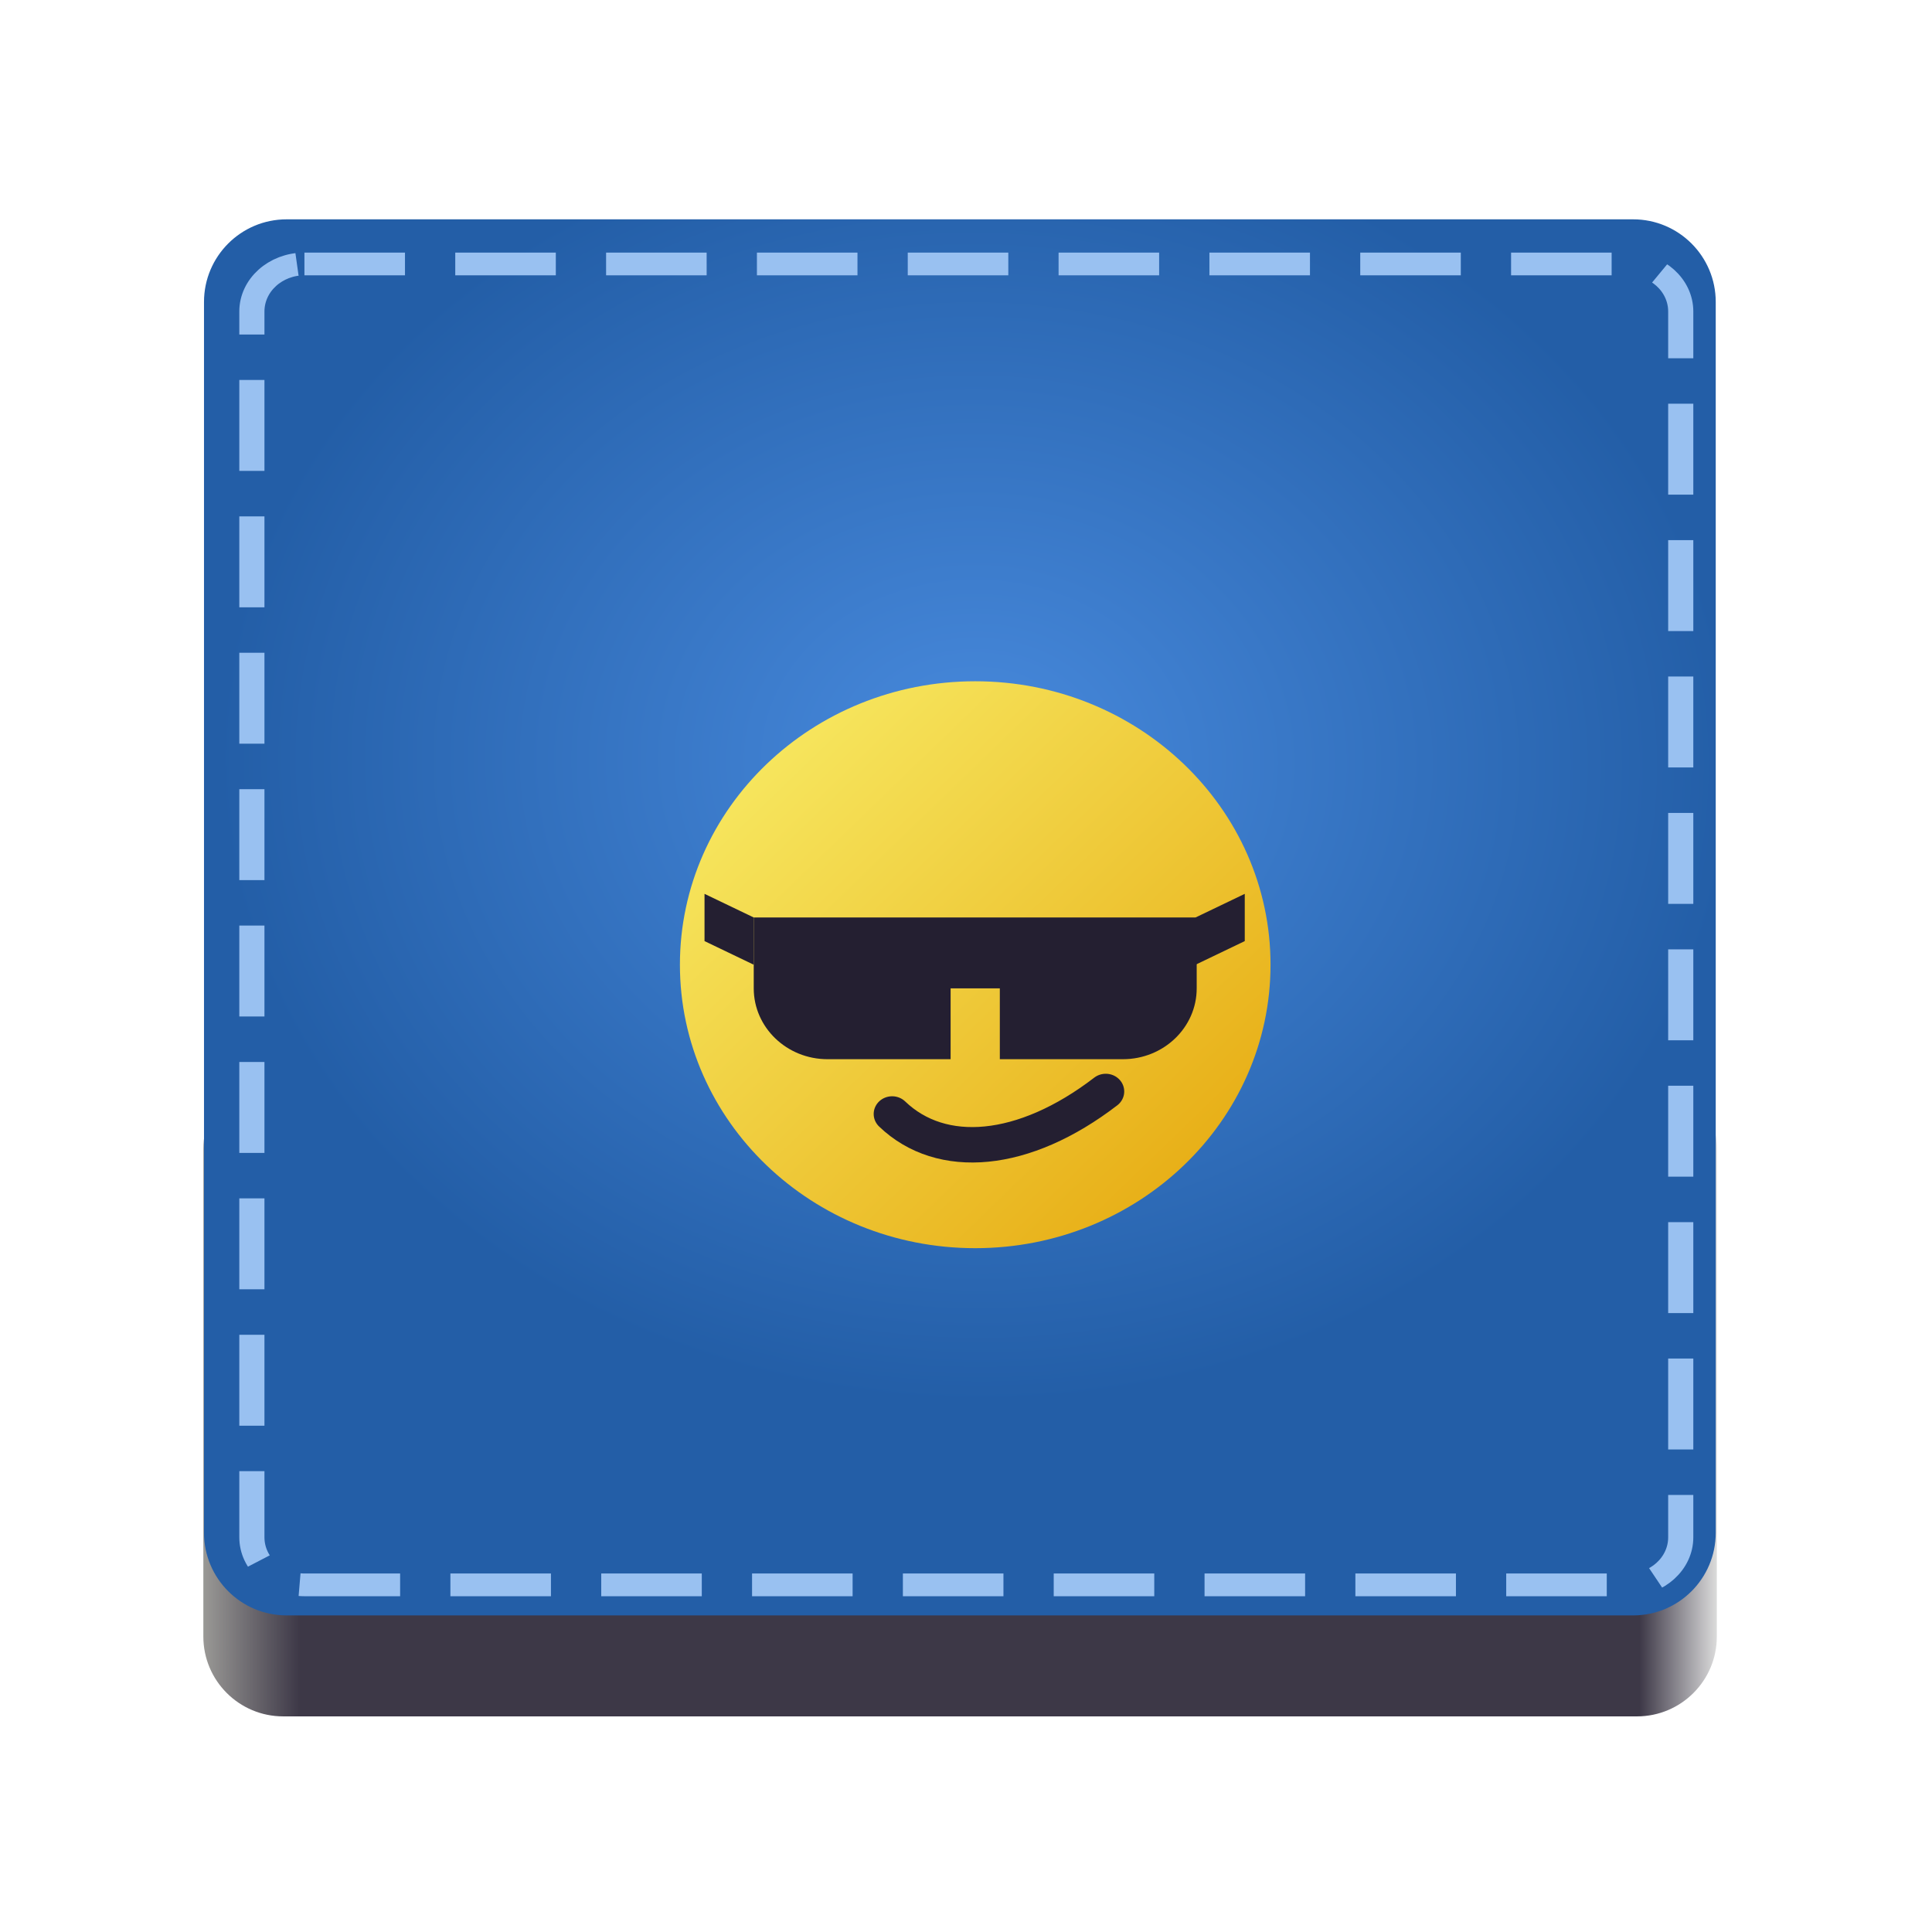
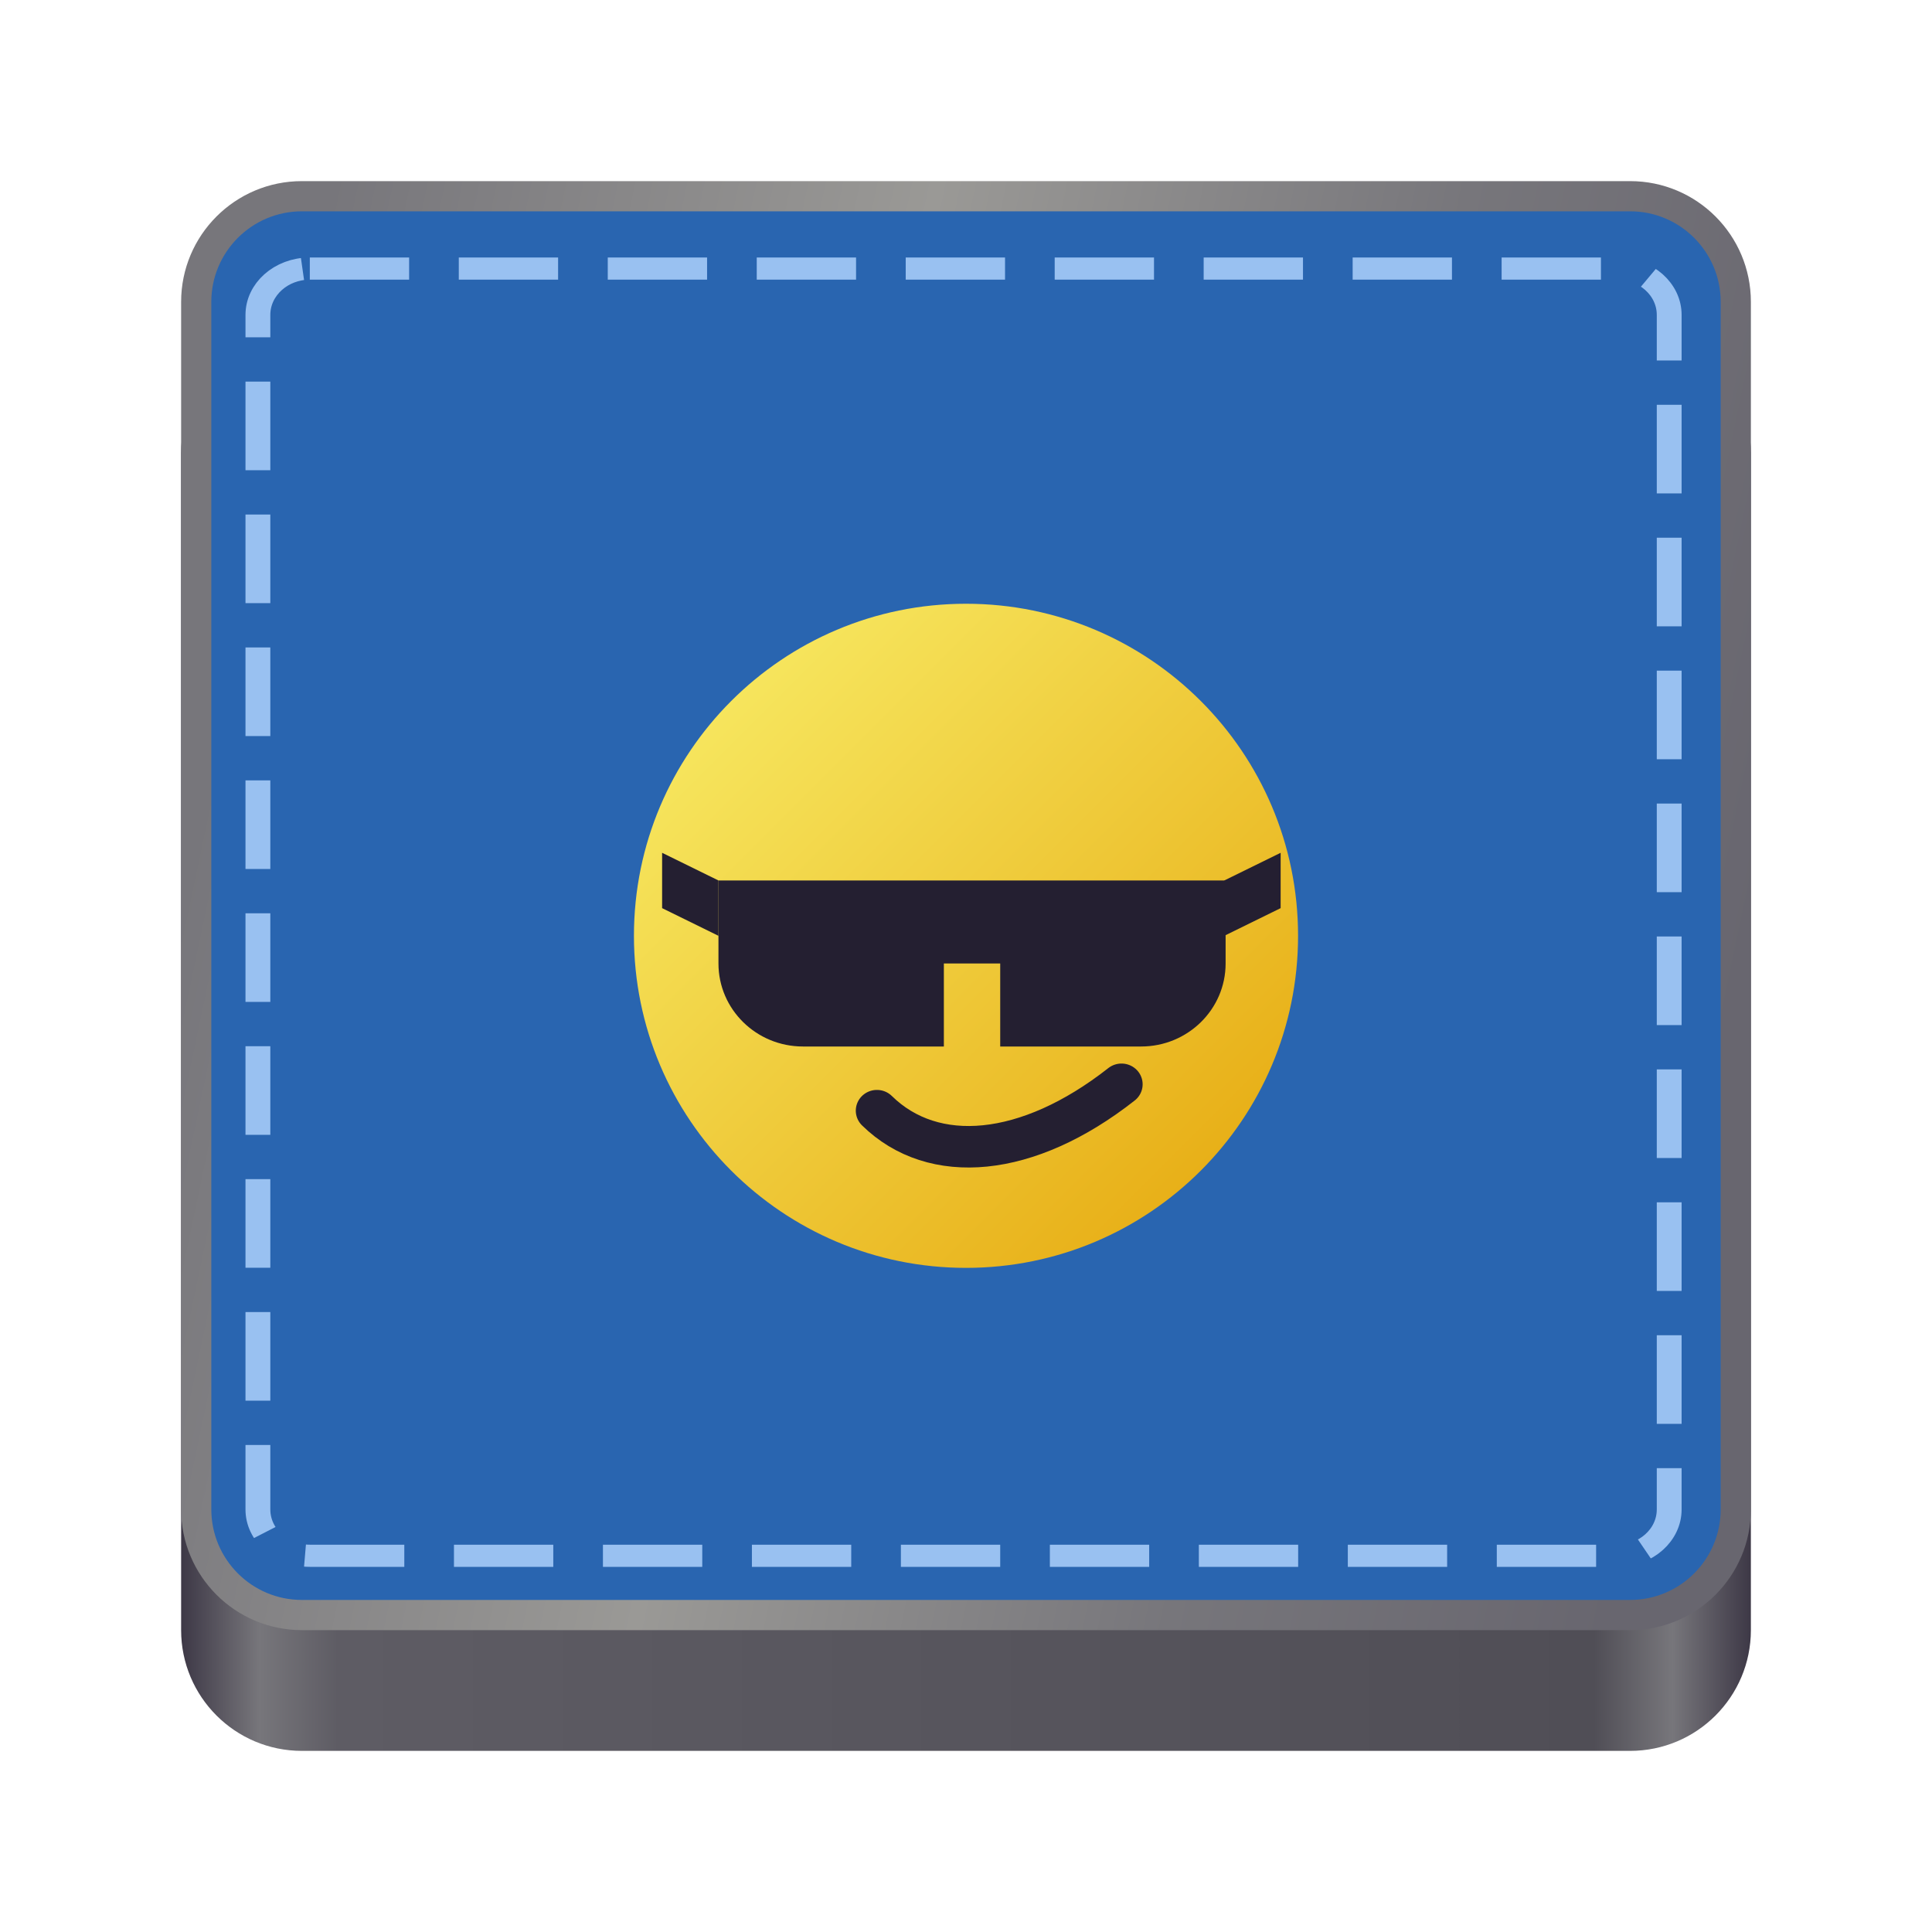
- <svg xmlns="http://www.w3.org/2000/svg" width="128" height="128" viewBox="0 0 33.867 33.867" version="1.1" id="svg1">
-   <defs id="defs1">
-     <filter id="shadow" x="-50%" y="-50%" width="200%" height="200%">
-       <feGaussianBlur in="SourceAlpha" stdDeviation="2" />
-       <feOffset dx="0" dy="4" result="offsetblur" />
-       <feComponentTransfer>
-         <feFuncA type="linear" slope="0.3" />
-       </feComponentTransfer>
-       <feMerge>
-         <feMergeNode />
-         <feMergeNode in="SourceGraphic" />
-       </feMerge>
-     </filter>
+ <svg xmlns="http://www.w3.org/2000/svg" height="128px" viewBox="0 0 128 128" width="128px">
+   <defs>
    <linearGradient id="sunGradient" x1="0%" y1="0%" x2="100%" y2="100%">
      <stop offset="0" style="stop-color:#f9f06b;stop-opacity:1" />
      <stop offset="1" style="stop-color:#e5a50a;stop-opacity:1" />
    </linearGradient>
-     <radialGradient gradientUnits="userSpaceOnUse" cx="23.413" cy="63.829" r="73.411" id="gradient-0" gradientTransform="matrix(-0.015548, 0.846116, -0.999832, -0.018373, 128.2863, 25.7014)">
-       <stop offset="0" style="stop-opacity: 1; stop-color: rgb(72, 138, 221);" />
-       <stop offset="1" style="stop-opacity: 1; stop-color: rgb(35, 94, 167);" />
-     </radialGradient>
-     <linearGradient id="linearGradient56" gradientUnits="userSpaceOnUse" x1="-148.804" y1="278.211" x2="-76.804" y2="278.211" href="#linearGradient1" gradientTransform="matrix(2.035446, 0, 0, 1.305846, 292.1291, -257.8577)" />
-     <linearGradient id="linearGradient1">
-       <stop style="stop-color:#9a9996;stop-opacity:1;" offset="0" id="stop4" />
-       <stop style="stop-opacity: 1; stop-color: rgb(61, 56, 71);" offset="0.064" id="stop8" />
-       <stop style="stop-opacity: 1; stop-color: rgb(61, 56, 71);" offset="0.148" id="stop9" />
-       <stop style="stop-opacity: 1; stop-color: rgb(61, 56, 71);" offset="0.863" id="stop7" />
-       <stop style="stop-opacity: 1; stop-color: rgb(61, 56, 71);" offset="0.895" id="stop6" />
-       <stop style="stop-opacity: 1; stop-color: rgb(61, 56, 71);" offset="0.949" id="stop10" />
-       <stop style="stop-color:#dbdbdb;stop-opacity:1;" offset="1" id="stop5" />
-     </linearGradient>
  </defs>
-   <g id="layer1" transform="translate(-32.27917,-138.6417)" />
-   <g style="" transform="matrix(0.181034, 0, 0, 0.181034, 5.508938, 5.324891)">
-     <rect x="-10.625" y="12.447" width="146.306" height="124.286" rx="8" ry="8" style="fill-rule: evenodd; paint-order: stroke markers; fill: rgb(61, 56, 70);" />
-     <rect rx="7.733" ry="7.733" y="74.102" x="-10.741" style="display: inline; fill: url(&quot;#linearGradient56&quot;); fill-opacity: 1; stroke-width: 0.818;" width="146.552" height="62.681" id="rect41" />
-     <rect x="-10.677" y="-8.176" width="146.381" height="135.183" rx="8" ry="8" style="fill: url(&quot;#gradient-0&quot;);" />
-     <g transform="matrix(2.382862, 0, 0, 2.28726, 64, 64)" style="">
-       <circle r="12" style="stroke-width: 1.285px;" fill="url(#sunGradient)" />
-       <path d="M -9 -2 H 9 V 1 A 3 3 0 0 1 6 4 H 1 V 1 H -1 V 4 H -6 A 3 3 0 0 1 -9 1 Z" fill="#241f31" />
-       <path d="M -9 -2 L -11 -3 V -1 L -9 0 Z" fill="#241f31" />
-       <path d="M 8.953 -2 L 10.953 -3 L 10.953 -1 L 8.953 0 L 8.953 -2 Z" fill="#241f31" />
-       <path d="M -3.376 6.319 C -1.376 8.319 1.972 8.033 5.305 5.366" stroke-width="1.5" stroke-linecap="round" stroke="#241f31" fill="none" />
+   <linearGradient id="a" gradientUnits="userSpaceOnUse" x1="12" x2="116" y1="64" y2="64">
+     <stop offset="0" stop-color="#3d3846" />
+     <stop offset="0.05" stop-color="#77767b" />
+     <stop offset="0.1" stop-color="#5e5c64" />
+     <stop offset="0.9" stop-color="#504e56" />
+     <stop offset="0.95" stop-color="#77767b" />
+     <stop offset="1" stop-color="#3d3846" />
+   </linearGradient>
+   <linearGradient id="b" gradientUnits="userSpaceOnUse" x1="12" x2="112.041" y1="60" y2="80.988">
+     <stop offset="0" stop-color="#77767b" />
+     <stop offset="0.384" stop-color="#9a9996" />
+     <stop offset="0.721" stop-color="#77767b" />
+     <stop offset="1" stop-color="#68666f" />
+   </linearGradient>
+   <path d="m 20 22 h 88 c 4.418 0 8 3.582 8 8 v 78 c 0 4.418 -3.582 8 -8 8 h -88 c -4.418 0 -8 -3.582 -8 -8 v -78 c 0 -4.418 3.582 -8 8 -8 z m 0 0" fill="url(#a)" />
+   <path d="m 20 12 h 88 c 4.418 0 8 3.582 8 8 v 80 c 0 4.418 -3.582 8 -8 8 h -88 c -4.418 0 -8 -3.582 -8 -8 v -80 c 0 -4.418 3.582 -8 8 -8 z m 0 0" fill="url(#b)" />
+   <path d="m 20 14 h 88 c 3.312 0 6 2.688 6 6 v 80 c 0 3.312 -2.688 6 -6 6 h -88 c -3.312 0 -6 -2.688 -6 -6 v -80 c 0 -3.312 2.688 -6 6 -6 z m 0 0" style="fill: rgb(41, 101, 176);" />
+   <g id="svg1" transform="matrix(1, 0, 0, 1, 95.88286, -2.344286)">
+     <g id="layer1" transform="matrix(1, 0, 0, 1, 25.63736, -85.62053)" />
+     <g style="" transform="matrix(0.144827, 0, 0, 0.142241, 33.69799, 40.2766)">
+       <g transform="matrix(12.88892, 0, 0, 12.88892, -450.0601, 169.2036)" style="">
+         <circle r="12" style="stroke-width: 1.285px;" fill="url(#sunGradient)" transform="matrix(0.982143, 0, 0, 1, -0.214286, 0)" />
+         <path d="M -9 -2 H 9 V 1 A 3 3 0 0 1 6 4 H 1 V 1 H -1 V 4 H -6 A 3 3 0 0 1 -9 1 Z" fill="#241f31" />
+         <path d="M -9 -2 L -11 -3 V -1 L -9 0 Z" fill="#241f31" />
+         <path d="M 8.953 -2 L 10.953 -3 L 10.953 -1 L 8.953 0 L 8.953 -2 Z" fill="#241f31" />
+         <path d="M -3.376 6.319 C -1.376 8.319 1.972 8.033 5.305 5.366" stroke-width="1.5" stroke-linecap="round" stroke="#241f31" fill="none" />
+       </g>
    </g>
-   </g>
-   <g style="" transform="matrix(0.220333, 0, 0, 0.199255, 2.746493, 3.219199)">
-     <rect x="7.574" y="7.065" width="113.679" height="116.207" fill="none" stroke="#99c1f1" stroke-width="2" stroke-dasharray="8 4" rx="4.181" ry="4.181" style="" />
-   </g>
-   <g id="svg11300" style="" transform="matrix(0.271662, 0, 0, 0.244248, 17.82392, 16.19452)">
-     <g transform="matrix(1, 0, 0, 1, 526.087, -183.8398)" id="g49" style="display:inline;enable-background:new">
-       <g style="stroke-width:0.905" transform="matrix(1.222222,0,0,1,-268.1282,-10.2112)" id="g43" />
-       <g id="g48" transform="translate(0,2)">
-         <g id="g44" transform="matrix(0.8,0,0,0.8,-457.2,35.6)" style="fill:#5e5c64;stroke-width:1.25" />
-         <g id="g45" transform="matrix(0.8,0,0,0.8,-457.2,35.6)" style="fill:#5e5c64;stroke-width:1.25" />
-         <g style="fill:#c0bfbc;stroke-width:1.25" transform="matrix(0.8,0,0,0.8,-457.2,28.4)" id="g47" />
+     <g style="" transform="matrix(0.822505, 0, 0, 0.733861, -85.02569, 14.95406)">
+       <rect x="7.574" y="7.065" width="113.679" height="116.207" fill="none" stroke="#99c1f1" stroke-width="2" stroke-dasharray="8 4" rx="4.181" ry="4.181" style="" />
+     </g>
+     <g id="svg11300" style="" transform="matrix(0.271662, 0, 0, 0.244248, 75.74046, 69.21566)">
+       <g transform="matrix(1, 0, 0, 1, 526.087, -183.8398)" id="g49" style="display:inline;enable-background:new">
+         <g style="stroke-width:0.905" transform="matrix(1.222222,0,0,1,-268.1282,-10.2112)" id="g43" />
+         <g id="g48" transform="translate(0,2)">
+           <g id="g44" transform="matrix(0.8,0,0,0.8,-457.2,35.6)" style="fill:#5e5c64;stroke-width:1.25" />
+           <g id="g45" transform="matrix(0.8,0,0,0.8,-457.2,35.6)" style="fill:#5e5c64;stroke-width:1.25" />
+           <g style="fill:#c0bfbc;stroke-width:1.25" transform="matrix(0.8,0,0,0.8,-457.2,28.4)" id="g47" />
+         </g>
      </g>
    </g>
  </g>
</svg>
